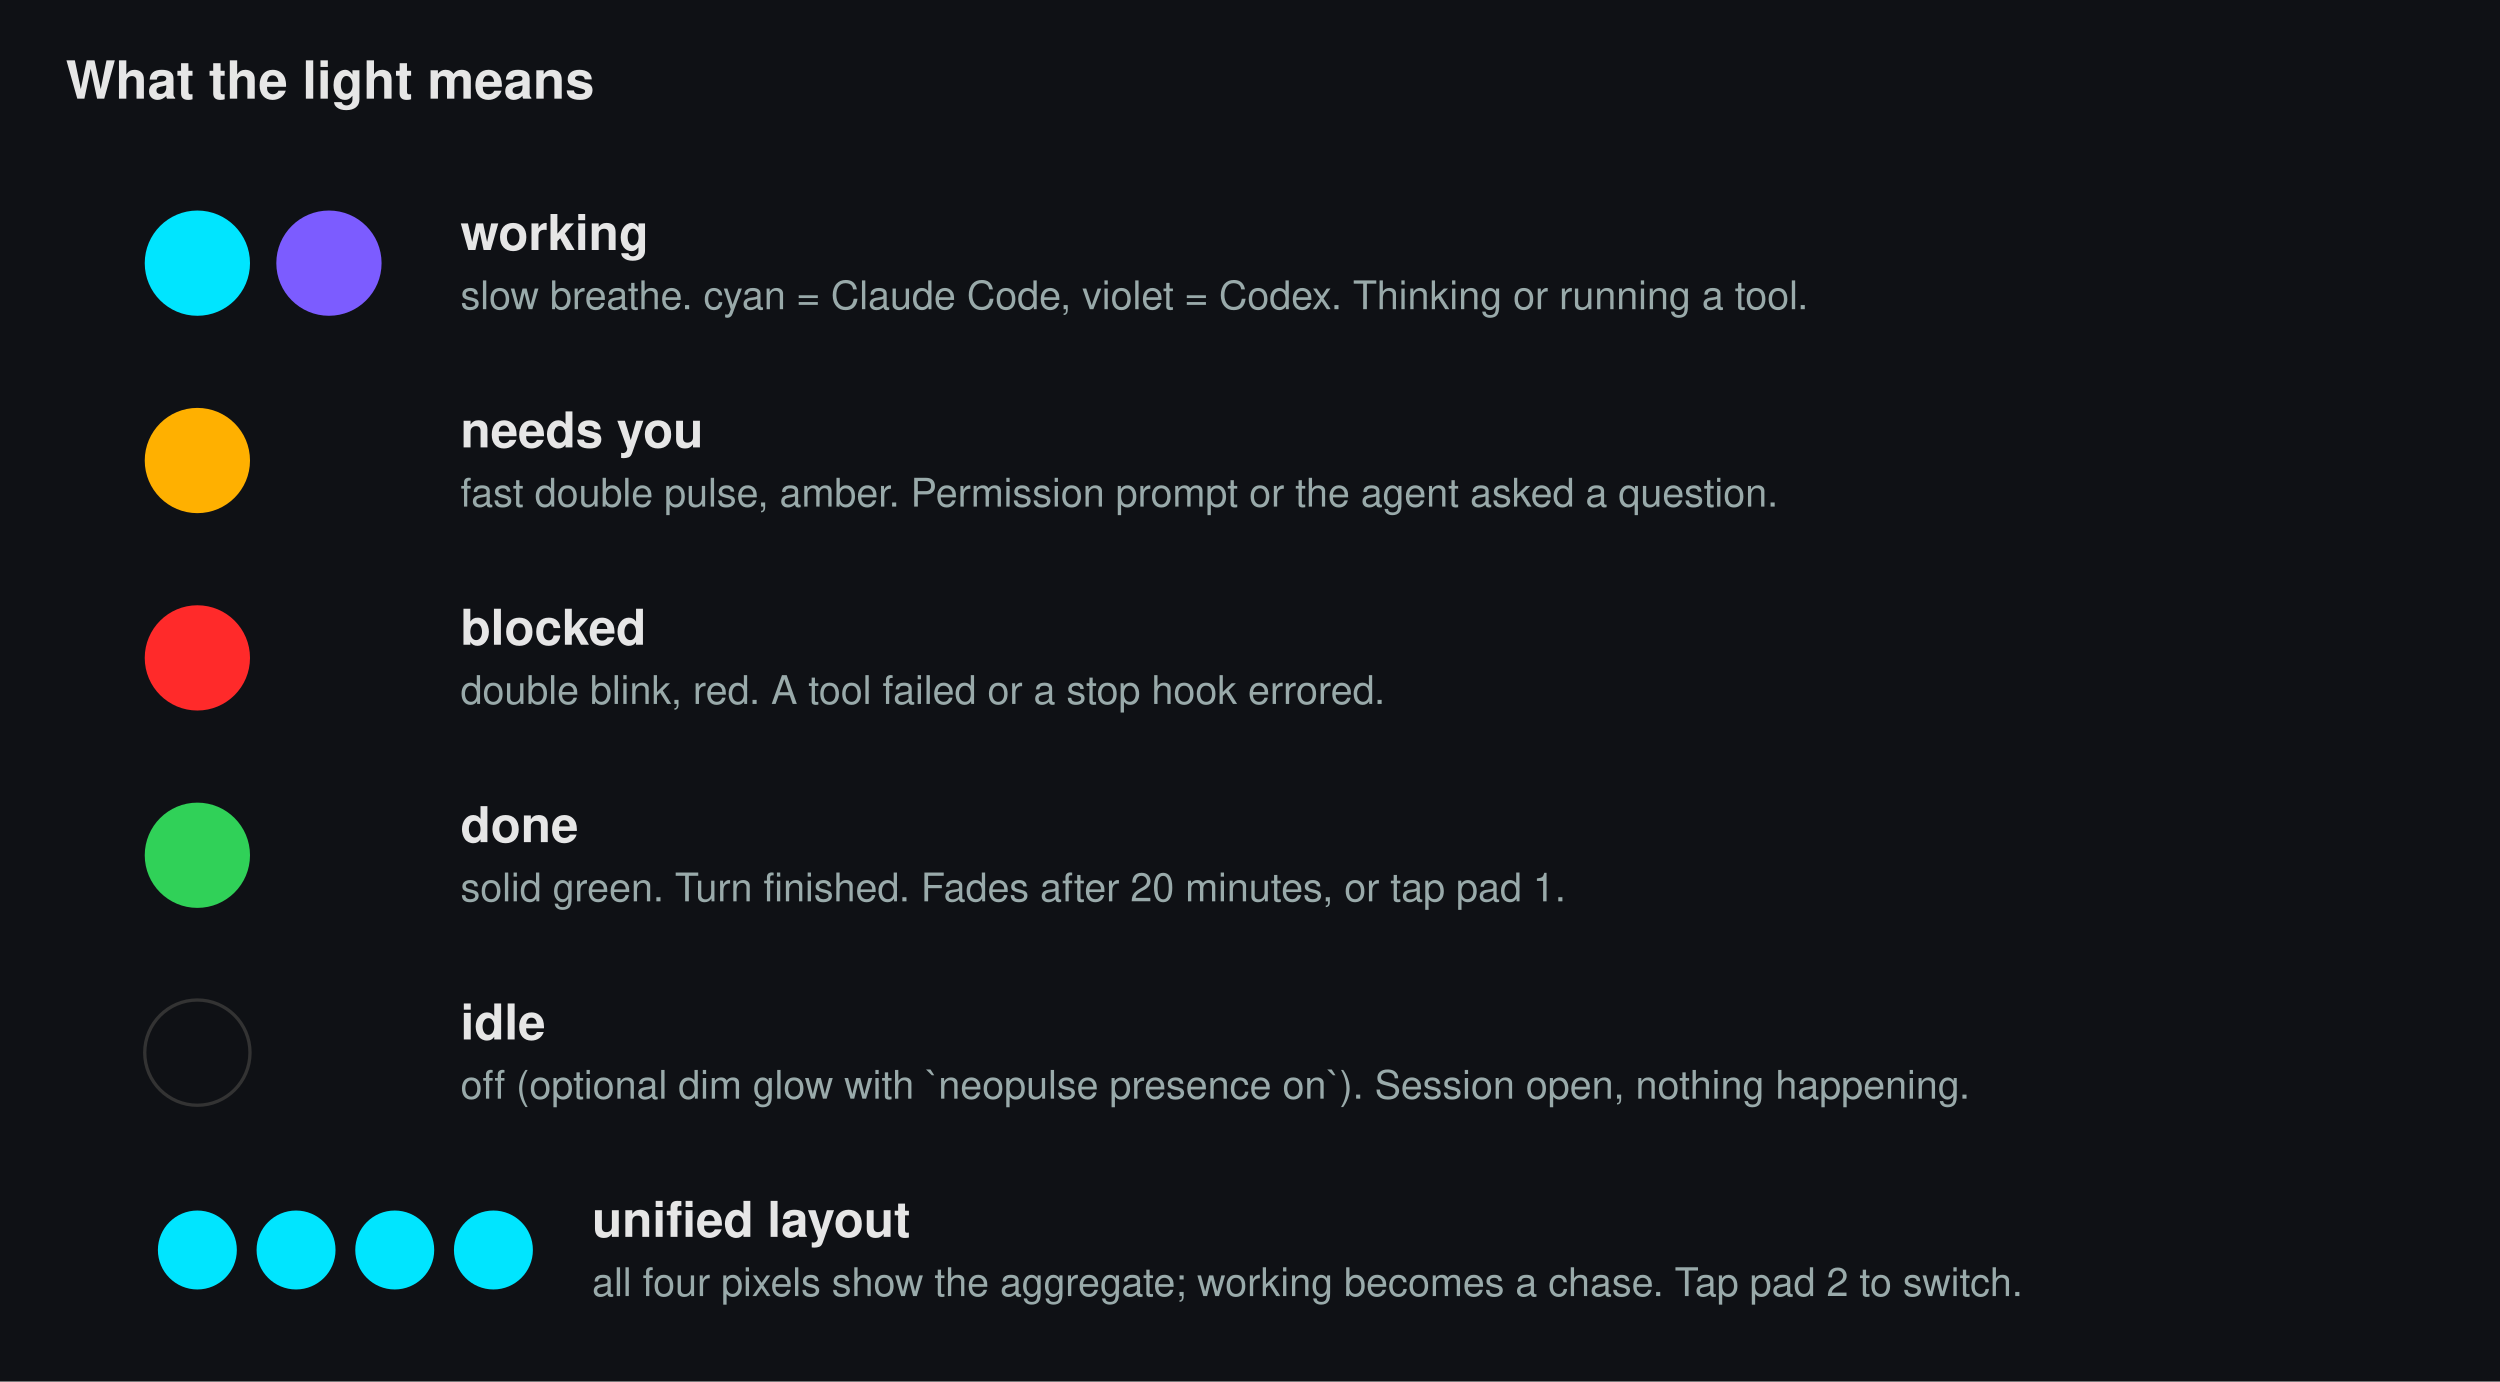
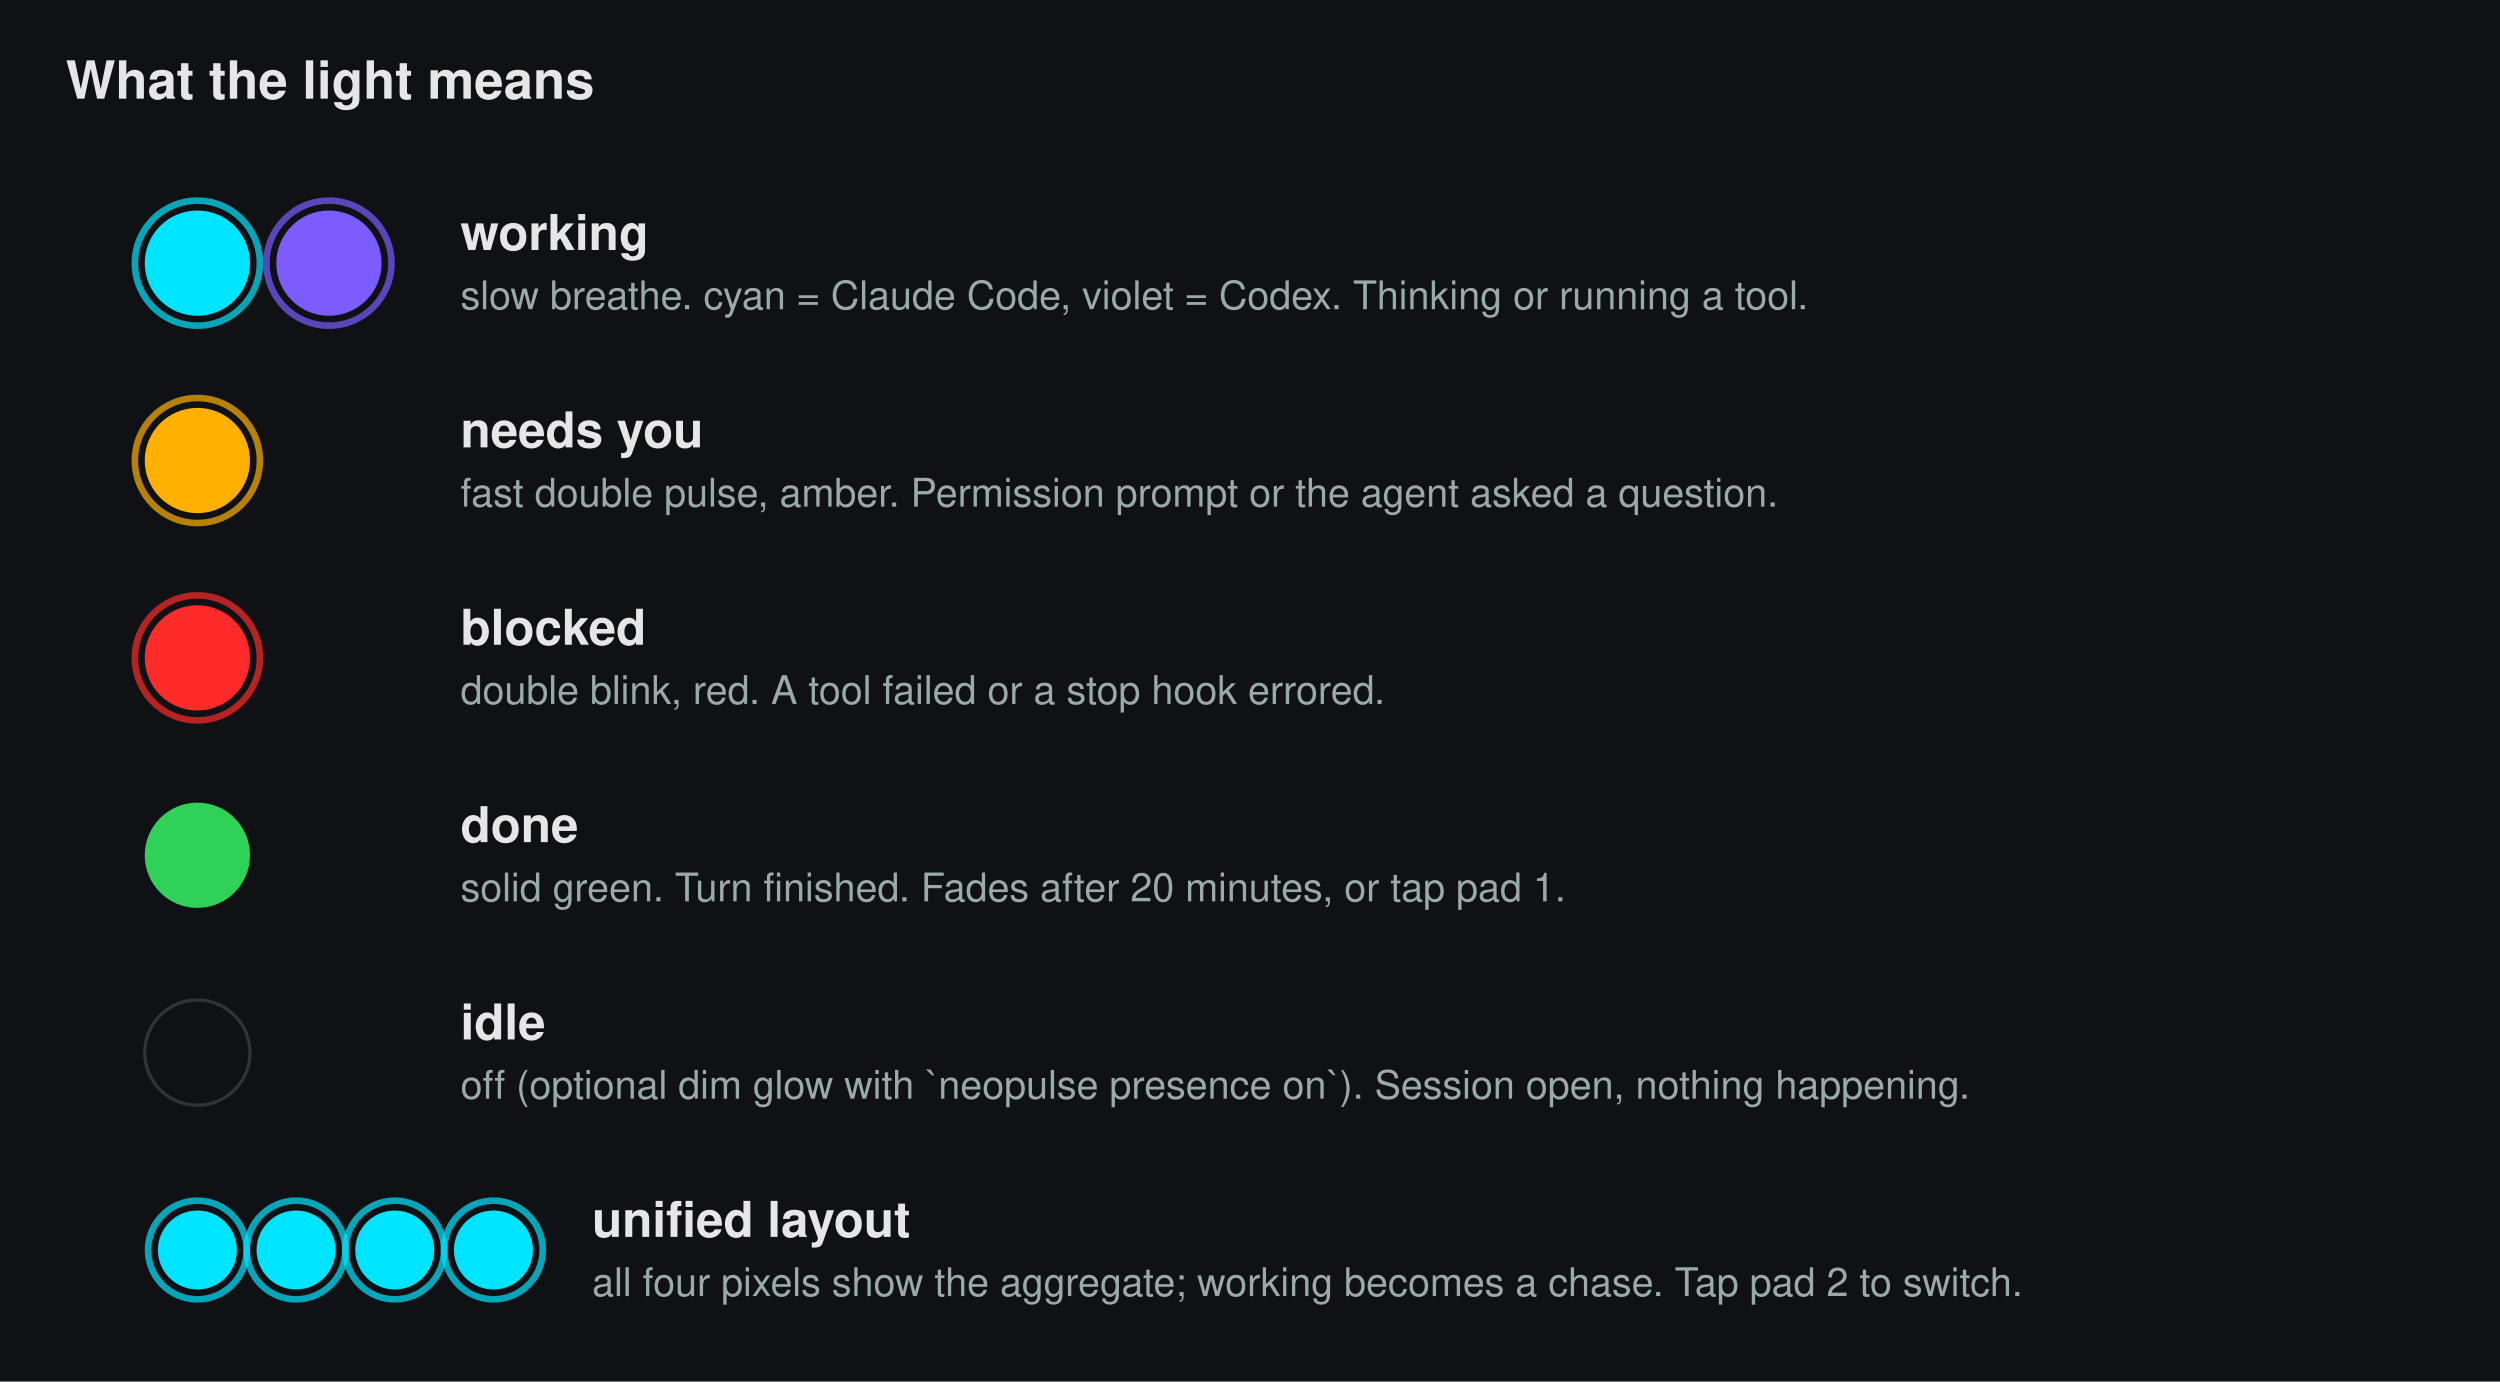
<svg xmlns="http://www.w3.org/2000/svg" width="760" height="420" viewBox="0 0 760 420" font-family="ui-sans-serif, -apple-system, Segoe UI, Helvetica, Arial, sans-serif">
  <style>
-     @keyframes breathe { 0%,100% { opacity:.12 } 50% { opacity:1 } }
-     @keyframes dpulse  { 0%,37.5%,100% { opacity:0 } 12.5%,62.5% { opacity:1 } 25%,75% { opacity:.25 } 50% { opacity:0 } }
-     @keyframes blink   { 0%,25% { opacity:1 } 12.5%,37.5%,100% { opacity:0 } }
-     @keyframes chase   { 0% { opacity:1 } 25% { opacity:.3 } 50% { opacity:.09 } 75% { opacity:0 } 100% { opacity:1 } }
+     @keyframes breathe { 0%,100% { opacity:.2 } 50% { opacity:1 } }
+     @keyframes dpulse  { 0%,37.5%,100% { opacity:.15 } 12.5%,62.5% { opacity:1 } 25%,75% { opacity:.4 } 50% { opacity:.15 } }
+     @keyframes blink   { 0%,25% { opacity:1 } 12.5%,37.5%,100% { opacity:.15 } }
+     @keyframes chase   { 0% { opacity:1 } 25% { opacity:.4 } 50% { opacity:.2 } 75% { opacity:.15 } 100% { opacity:1 } }
    .breathe { animation: breathe 2s ease-in-out infinite }
    .dpulse  { animation: dpulse 2s linear infinite }
    .blink   { animation: blink 2s steps(1) infinite }
    .c0 { animation: chase .56s linear infinite }
    .c1 { animation: chase .56s linear infinite; animation-delay:-.14s }
    .c2 { animation: chase .56s linear infinite; animation-delay:-.28s }
    .c3 { animation: chase .56s linear infinite; animation-delay:-.42s }
    text { fill:#e6e6e6 }
    .dim { fill:#9aa }
  </style>
  <rect width="760" height="420" fill="#0f1115" />
  <text x="20" y="30" font-size="16" font-weight="600">What the light means</text>
+   <circle cx="60" cy="80" r="19" fill="none" stroke="#00e5ff" stroke-width="2" opacity=".7" />
  <circle cx="60" cy="80" r="16" fill="#00e5ff" class="breathe" />
+   <circle cx="100" cy="80" r="19" fill="none" stroke="#7c5cff" stroke-width="2" opacity=".7" />
  <circle cx="100" cy="80" r="16" fill="#7c5cff" class="breathe" />
  <text x="140" y="76" font-size="15" font-weight="600">working</text>
  <text x="140" y="94" font-size="12" class="dim">slow breathe. cyan = Claude Code, violet = Codex. Thinking or running a tool.</text>
+   <circle cx="60" cy="140" r="19" fill="none" stroke="#ffb000" stroke-width="2" opacity=".7" />
  <circle cx="60" cy="140" r="16" fill="#ffb000" class="dpulse" />
  <text x="140" y="136" font-size="15" font-weight="600">needs you</text>
  <text x="140" y="154" font-size="12" class="dim">fast double pulse, amber. Permission prompt or the agent asked a question.</text>
+   <circle cx="60" cy="200" r="19" fill="none" stroke="#ff2a2a" stroke-width="2" opacity=".7" />
  <circle cx="60" cy="200" r="16" fill="#ff2a2a" class="blink" />
  <text x="140" y="196" font-size="15" font-weight="600">blocked</text>
  <text x="140" y="214" font-size="12" class="dim">double blink, red. A tool failed or a stop hook errored.</text>
  <circle cx="60" cy="260" r="16" fill="#30d158" />
  <text x="140" y="256" font-size="15" font-weight="600">done</text>
  <text x="140" y="274" font-size="12" class="dim">solid green. Turn finished. Fades after 20 minutes, or tap pad 1.</text>
  <circle cx="60" cy="320" r="16" fill="#0f1115" stroke="#333" />
  <text x="140" y="316" font-size="15" font-weight="600">idle</text>
  <text x="140" y="334" font-size="12" class="dim">off (optional dim glow with `neopulse presence on`). Session open, nothing happening.</text>
  <g transform="translate(0,370)">
+     <circle cx="60" cy="10" r="15" fill="none" stroke="#00e5ff" stroke-width="2" opacity=".7" />
    <circle cx="60" cy="10" r="12" fill="#00e5ff" class="c0" />
+     <circle cx="90" cy="10" r="15" fill="none" stroke="#00e5ff" stroke-width="2" opacity=".7" />
    <circle cx="90" cy="10" r="12" fill="#00e5ff" class="c1" />
+     <circle cx="120" cy="10" r="15" fill="none" stroke="#00e5ff" stroke-width="2" opacity=".7" />
    <circle cx="120" cy="10" r="12" fill="#00e5ff" class="c2" />
+     <circle cx="150" cy="10" r="15" fill="none" stroke="#00e5ff" stroke-width="2" opacity=".7" />
    <circle cx="150" cy="10" r="12" fill="#00e5ff" class="c3" />
    <text x="180" y="6" font-size="15" font-weight="600">unified layout</text>
    <text x="180" y="24" font-size="12" class="dim">all four pixels show the aggregate; working becomes a chase. Tap pad 2 to switch.</text>
  </g>
</svg>
